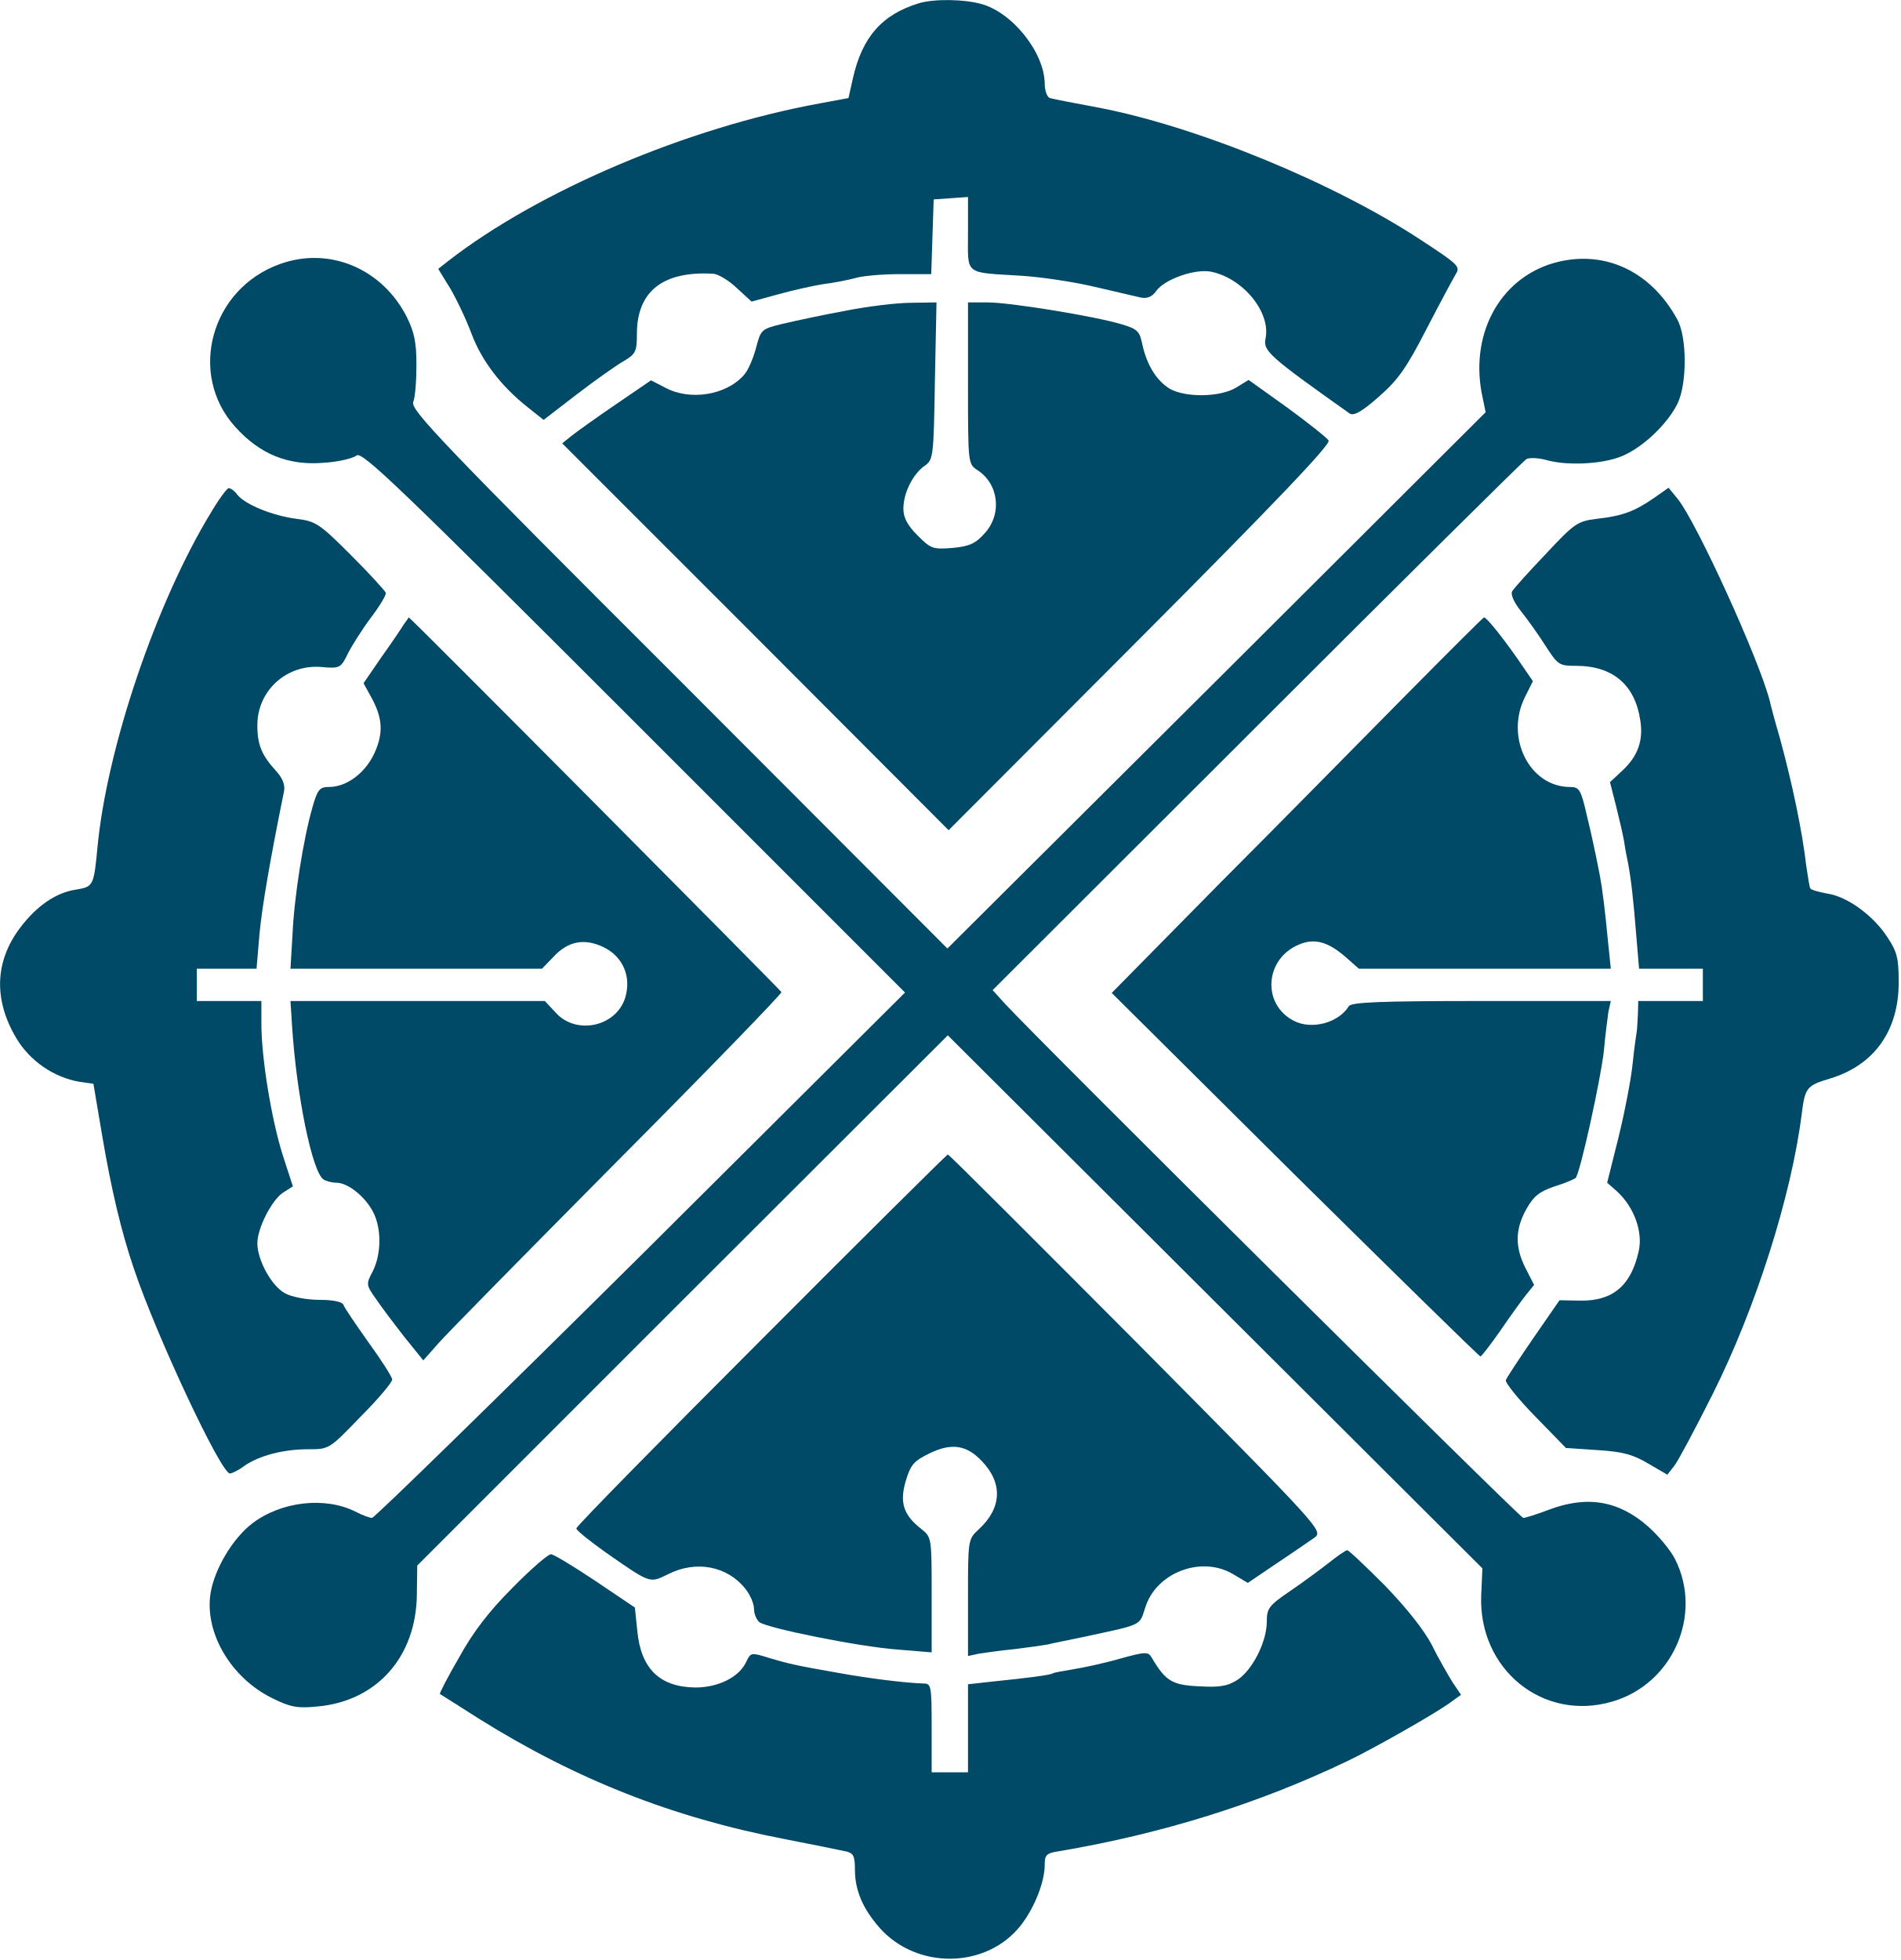
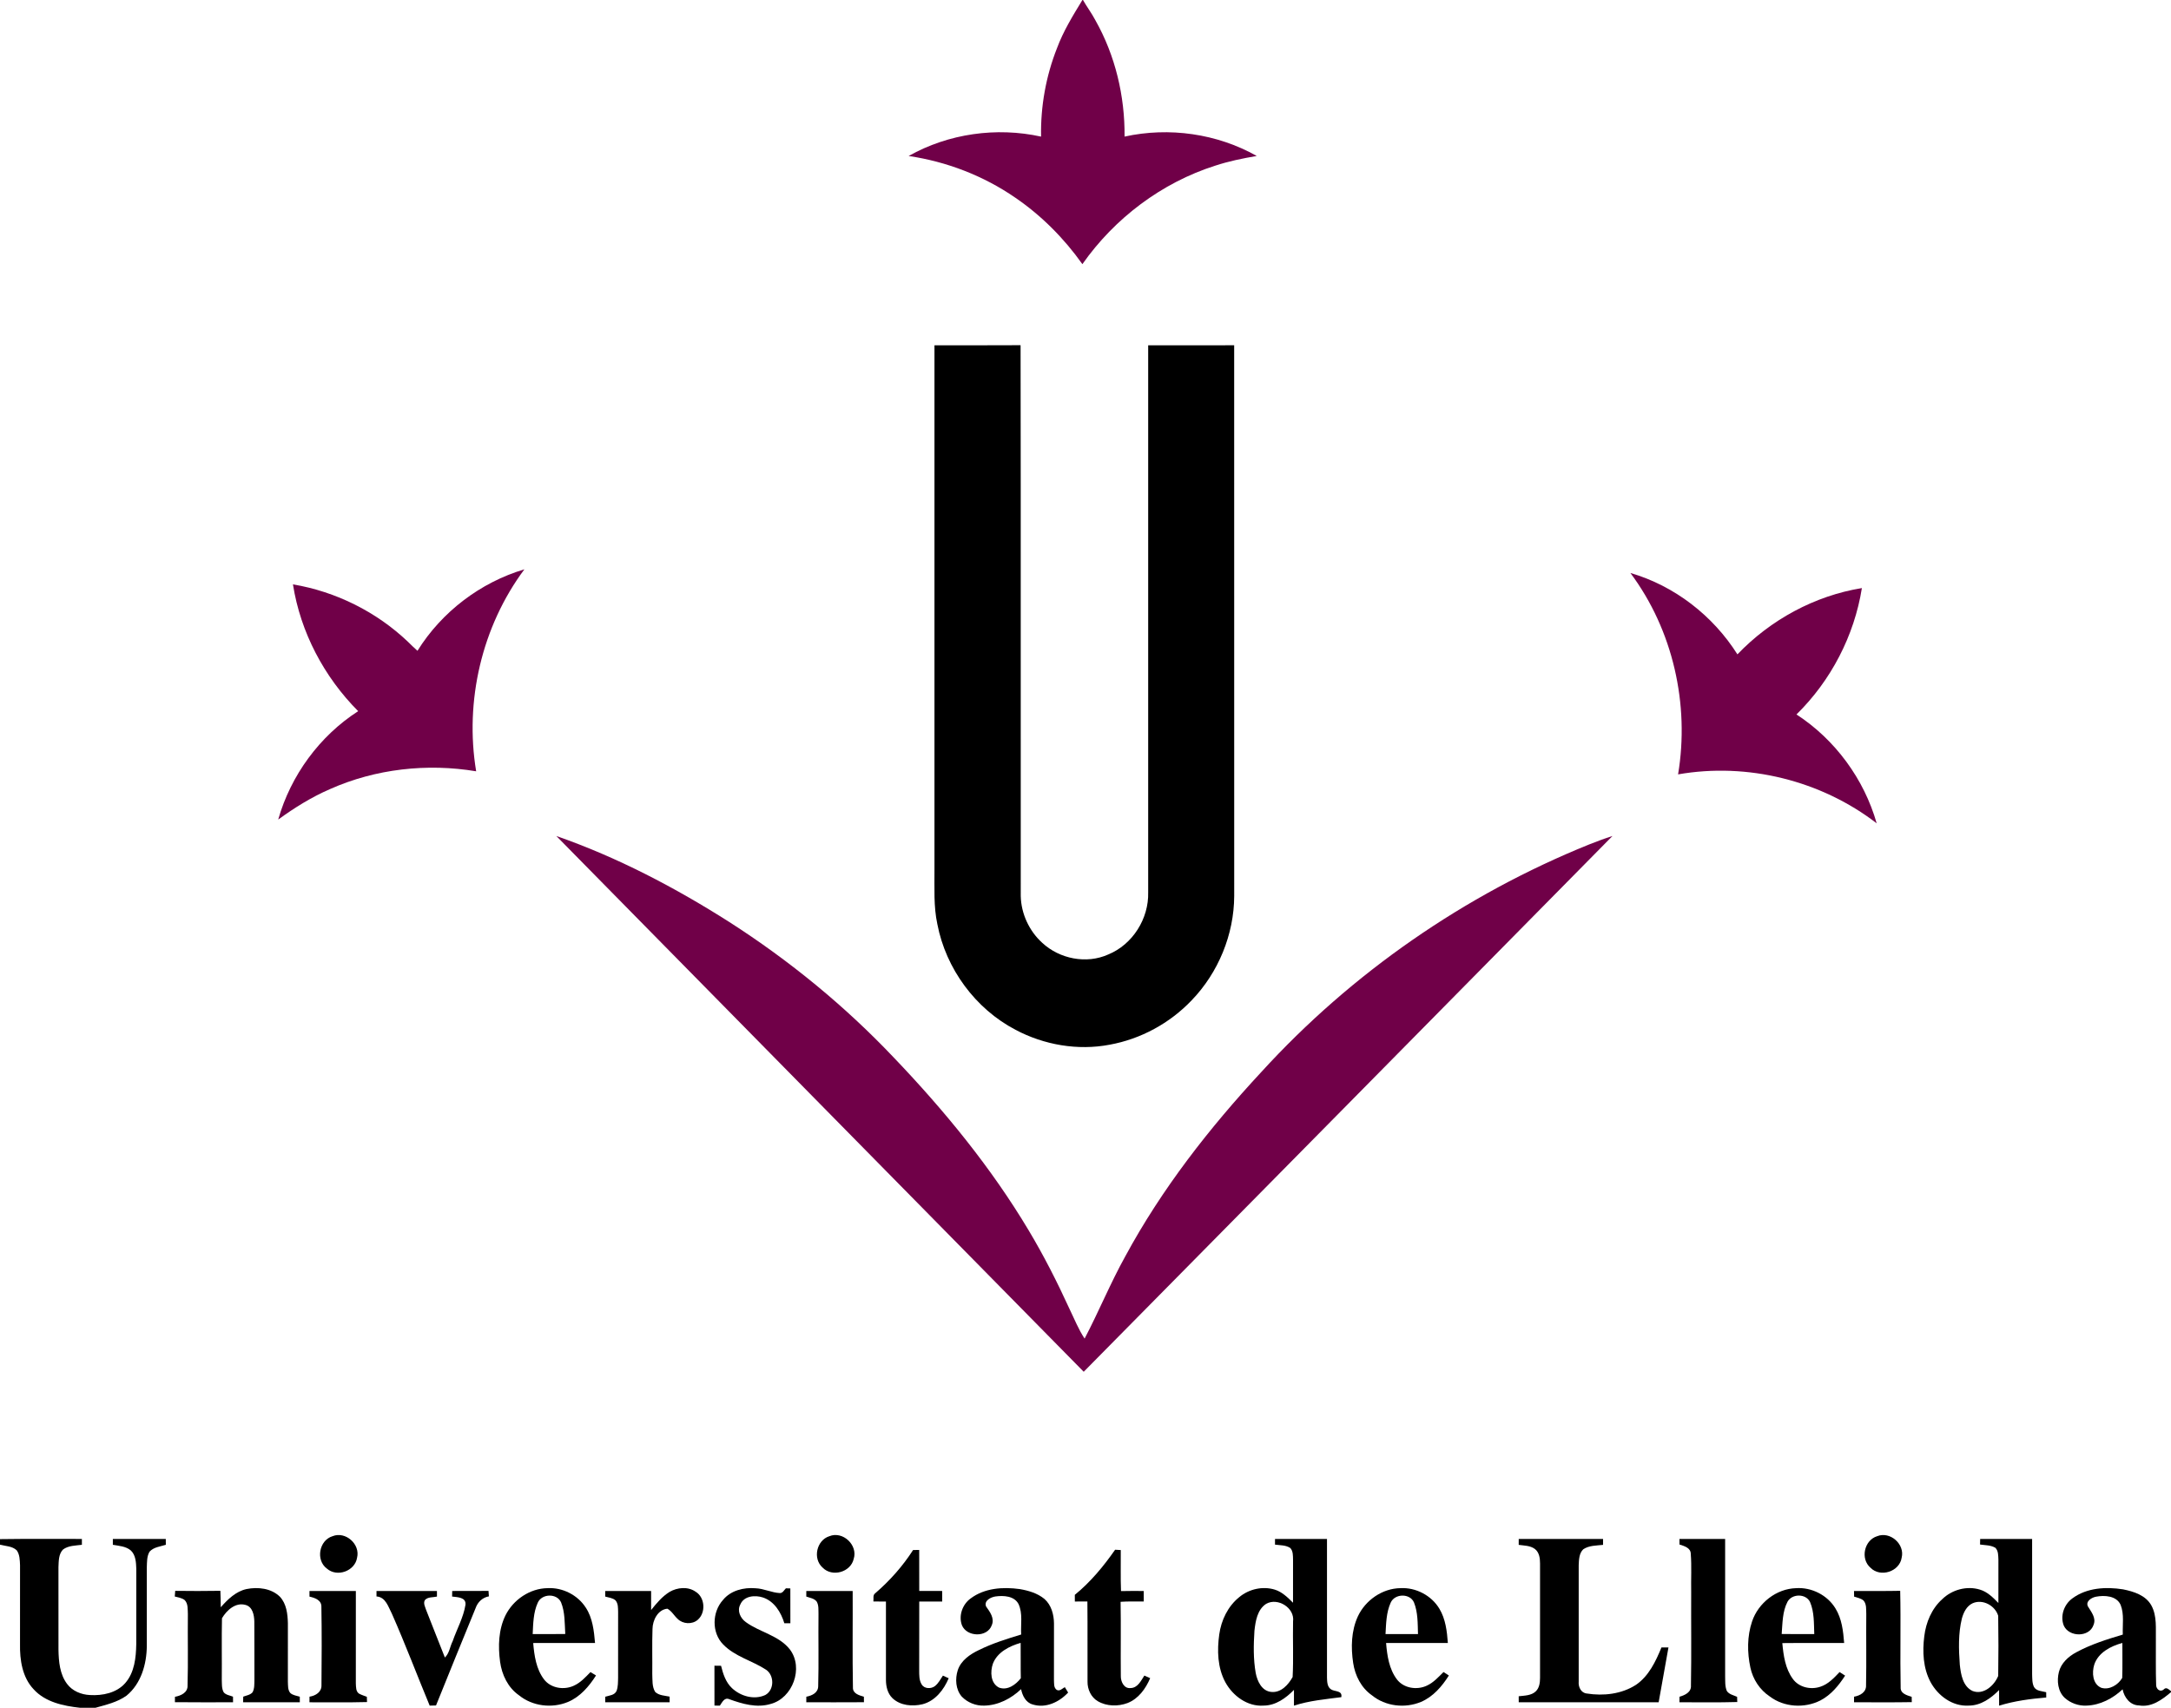
- <svg xmlns="http://www.w3.org/2000/svg" width="100%" height="100%" viewBox="0 0 673 694" version="1.1" xml:space="preserve" style="fill-rule:evenodd;clip-rule:evenodd;stroke-linejoin:round;stroke-miterlimit:2;">
-   <g transform="matrix(1,0,0,1,-236.67,-2845.95)">
-     <path d="M562.155,2847.07C549,2851.07 541.994,2859.08 538.705,2873.66L537.132,2880.67L527.123,2882.53C479.938,2891.11 427.32,2913.56 395.291,2938.44L391.859,2941.15L396.149,2948.16C398.436,2952.02 401.868,2959.31 403.727,2964.32C407.302,2973.76 414.165,2982.76 423.602,2990.2L429.178,2994.63L441.046,2985.48C447.623,2980.47 455.059,2975.18 457.632,2973.76C461.779,2971.32 462.208,2970.32 462.208,2964.18C462.208,2949.16 471.359,2941.87 489.089,2942.87C490.805,2942.87 494.666,2945.16 497.525,2947.88L502.816,2952.74L512.253,2950.16C517.4,2948.73 524.406,2947.16 527.981,2946.59C531.556,2946.16 536.703,2945.16 539.42,2944.44C542.137,2943.59 549.429,2943.01 555.434,2943.01L566.444,2943.01L566.873,2929.72L567.302,2916.56L573.45,2916.13L579.456,2915.7L579.456,2928.57C579.456,2943.59 577.883,2942.3 598.33,2943.59C605.193,2944.01 616.775,2945.73 624.067,2947.45C631.359,2949.16 638.795,2950.88 640.653,2951.31C642.941,2951.74 644.657,2951.02 646.087,2949.02C648.947,2944.87 659.813,2941.01 665.533,2942.16C676.829,2944.44 686.695,2956.45 684.836,2965.75C683.835,2970.18 686.123,2972.18 714.577,2992.34C716.007,2993.34 718.866,2991.77 724.872,2986.48C731.735,2980.47 734.595,2976.47 741.744,2962.6C746.462,2953.45 751.181,2944.73 752.182,2943.01C753.898,2940.3 753.04,2939.58 739.742,2930.86C708.857,2910.56 660.671,2890.82 625.926,2884.1C617.347,2882.53 609.34,2880.96 608.482,2880.67C607.481,2880.39 606.623,2878.1 606.623,2875.52C606.48,2864.51 595.184,2850.36 584.174,2847.36C578.026,2845.64 567.588,2845.5 562.155,2847.07Z" style="fill:rgb(0,73,103);fill-rule:nonzero;" />
-     <path d="M335.809,2939.44C311.359,2948.16 303.065,2978.33 319.938,2997.06C328.66,3006.79 338.812,3010.93 351.537,3009.79C356.542,3009.5 361.689,3008.22 362.976,3007.22C364.835,3005.64 378.133,3018.37 461.207,3101.44L557.15,3197.39L463.638,3290.47C412.163,3341.51 369.268,3383.41 368.41,3383.41C367.552,3383.41 364.835,3382.41 362.404,3381.12C351.68,3375.83 336.238,3377.55 325.943,3385.41C319.08,3390.7 312.645,3401.43 311.216,3410.15C309.071,3424.16 318.508,3440.03 332.949,3447.18C339.527,3450.47 342.1,3450.9 349.107,3450.18C369.982,3448.32 383.995,3432.74 384.281,3410.72L384.424,3400.28L478.365,3306.34L572.306,3212.54L761.619,3401.28L761.19,3410.86C760.189,3437.03 783.067,3455.62 807.517,3448.47C828.965,3442.32 839.832,3417.72 829.823,3397.99C828.25,3394.85 823.96,3389.7 820.243,3386.41C809.805,3377.26 798.652,3375.4 785.068,3380.55C780.922,3382.12 776.918,3383.41 776.06,3383.41C774.917,3383.41 603.477,3213.4 592.181,3200.96L588.178,3196.53L681.69,3103.16C733.165,3051.68 776.06,3009.22 777.204,3008.5C778.348,3007.93 781.351,3008.07 784.068,3008.79C791.503,3010.93 803.943,3010.36 810.949,3007.5C818.241,3004.5 826.963,2996.35 830.681,2988.91C834.112,2981.91 834.112,2965.46 830.681,2959.17C821.244,2941.73 804.371,2934.01 786.641,2939.15C767.338,2944.87 756.757,2965.03 761.762,2987.05L762.763,2991.91L667.535,3086.86L572.164,3181.8L477.078,3086.57C393.289,3002.93 381.993,2991.06 382.994,2988.34C383.709,2986.62 384.138,2980.62 384.138,2975.19C384.138,2967.32 383.423,2963.6 380.706,2958.17C371.984,2941.01 353.253,2933.15 335.809,2939.44Z" style="fill:rgb(0,73,103);fill-rule:nonzero;" />
-     <path d="M535.845,2956.03C527.981,2957.46 518.115,2959.6 513.826,2960.61C506.247,2962.46 506.104,2962.61 504.389,2969.18C503.388,2972.9 501.529,2977.34 499.956,2978.91C493.665,2985.91 480.939,2987.92 472.217,2983.2L467.212,2980.62L455.059,2988.92C448.338,2993.49 441.332,2998.5 439.33,3000.07L435.756,3002.93L504.246,3071.42L572.592,3139.91L640.51,3071.85C688.41,3023.8 707.999,3003.22 707.142,3001.93C706.57,3000.93 699.849,2995.64 692.414,2990.2L678.83,2980.48L674.398,2983.2C668.679,2986.63 656.525,2986.77 650.948,2983.63C646.23,2980.77 642.798,2975.19 641.225,2968.04C640.224,2963.18 639.51,2962.46 633.79,2960.75C624.21,2957.89 594.326,2953.03 586.462,2953.03L579.456,2953.03L579.456,2981.62C579.456,3009.93 579.456,3010.22 582.744,3012.37C590.323,3017.23 591.61,3027.81 585.461,3034.67C582.172,3038.39 580.028,3039.39 574.022,3039.96C567.016,3040.53 566.301,3040.25 561.583,3035.53C558.008,3031.95 556.578,3029.24 556.578,3026.09C556.578,3020.52 559.867,3013.94 564.013,3010.94C567.159,3008.79 567.302,3007.93 567.731,2980.91L568.303,2953.03L559.152,2953.17C554.29,2953.17 543.709,2954.46 535.845,2956.03Z" style="fill:rgb(0,73,103);fill-rule:nonzero;" />
-     <path d="M311.501,3027.23C291.913,3059.26 274.468,3111.02 271.18,3146.05C269.893,3159.49 269.75,3159.92 263.744,3160.92C256.595,3161.92 249.732,3166.64 243.869,3174.36C234.861,3186.23 234.289,3199.81 242.44,3213.54C247.301,3221.69 255.737,3227.41 264.745,3228.98L269.75,3229.7L272.895,3248.29C276.041,3266.87 279.616,3282.17 284.191,3295.47C292.198,3319.21 314.933,3367.68 318.079,3367.68C318.794,3367.68 321.224,3366.53 323.226,3364.96C328.374,3361.39 336.953,3359.1 345.818,3359.1C353.253,3359.1 353.253,3359.1 364.406,3347.52C370.697,3341.23 375.702,3335.22 375.559,3334.36C375.416,3333.36 371.698,3327.5 367.123,3321.21C362.69,3314.92 358.544,3308.91 358.258,3307.91C357.829,3306.91 354.683,3306.2 349.679,3306.2C345.389,3306.2 339.956,3305.19 337.668,3303.91C332.949,3301.48 327.802,3292.18 327.802,3286.18C327.802,3280.89 332.806,3271.02 336.81,3268.3L340.384,3266.02L336.81,3255.01C332.806,3242.42 329.232,3220.55 329.232,3208.54L329.232,3200.39L306.354,3200.39L306.354,3188.95L327.516,3188.95L328.517,3177.08C329.375,3167.5 332.234,3150.77 337.239,3126.18C337.668,3123.89 336.81,3121.6 334.522,3119.03C329.375,3113.45 327.802,3109.73 327.802,3102.73C327.802,3090.43 338.24,3080.99 350.679,3082.14C356.971,3082.71 357.4,3082.42 359.83,3077.42C361.26,3074.56 364.978,3068.7 367.981,3064.69C371.126,3060.55 373.557,3056.54 373.271,3055.83C372.985,3055.11 367.552,3049.11 360.974,3042.53C349.822,3031.38 348.535,3030.52 341.671,3029.66C333.092,3028.52 323.655,3024.66 320.796,3021.22C319.795,3019.8 318.365,3018.79 317.65,3018.79C317.078,3018.79 314.218,3022.66 311.501,3027.23Z" style="fill:rgb(0,73,103);fill-rule:nonzero;" />
-     <path d="M822.245,3022.37C815.381,3027.09 811.092,3028.66 802.084,3029.66C795.22,3030.52 794.22,3031.24 784.068,3042.1C778.062,3048.39 772.772,3054.26 772.2,3055.26C771.485,3056.26 772.772,3059.26 775.203,3062.26C777.49,3065.12 781.494,3070.7 783.925,3074.56C788.357,3081.42 788.786,3081.71 794.791,3081.71C807.803,3081.71 815.667,3088.43 817.526,3101.01C818.67,3108.16 816.668,3113.74 811.092,3118.89L806.802,3122.89L808.947,3131.33C810.091,3135.9 811.378,3141.48 811.807,3143.91C812.093,3146.2 812.808,3149.77 813.237,3151.77C814.237,3157.2 815.095,3164.35 816.096,3177.08L817.097,3188.95L839.689,3188.95L839.689,3200.39L816.811,3200.39L816.668,3205.39C816.525,3208.11 816.382,3210.82 816.239,3211.4C816.096,3212.11 815.381,3217.12 814.809,3222.69C814.237,3228.27 811.95,3239.99 809.805,3248.72L805.801,3264.73L809.376,3267.88C815.381,3273.45 818.527,3282.17 816.954,3289.04C814.237,3301.19 807.803,3306.62 796.364,3306.48L788.929,3306.34L779.635,3319.78C774.631,3327.07 770.198,3333.79 769.912,3334.65C769.626,3335.51 774.345,3341.37 780.35,3347.52L791.217,3358.67L802.227,3359.39C811.092,3359.96 814.666,3360.82 820.243,3364.11L827.106,3368.11L829.68,3364.82C830.967,3363.1 837.115,3351.66 843.12,3339.65C858.42,3309.2 871.146,3269.02 874.72,3240.14C875.864,3230.99 876.579,3230.27 884.729,3227.84C900.315,3223.12 909.037,3210.97 909.037,3193.81C909.037,3185.23 908.465,3182.94 905.033,3177.8C900.029,3170.07 890.735,3163.35 883.728,3162.35C880.726,3161.78 878.009,3161.07 877.723,3160.49C877.437,3160.07 876.865,3156.35 876.293,3152.49C874.863,3140.19 871.432,3123.75 866.999,3107.45C865.283,3101.58 863.71,3095.72 863.424,3094.29C859.564,3079.28 837.544,3031.09 830.824,3022.66L827.535,3018.65L822.245,3022.37Z" style="fill:rgb(0,73,103);fill-rule:nonzero;" />
-     <path d="M379.705,3066.98C378.848,3068.41 375.273,3073.7 371.698,3078.7L365.407,3087.86L367.838,3092.29C372.127,3099.87 372.556,3105.16 369.41,3112.31C366.265,3119.46 359.545,3124.6 353.253,3124.6C349.822,3124.6 349.107,3125.46 347.248,3132.04C344.102,3143.05 340.813,3163.64 340.242,3177.08L339.527,3188.95L428.606,3188.95L432.61,3184.8C437.757,3179.22 443.477,3178.08 450.197,3181.23C457.203,3184.51 460.349,3191.66 458.061,3199.24C454.916,3209.39 440.903,3212.54 433.611,3204.68L429.607,3200.39L339.527,3200.39L340.099,3209.25C341.671,3233.84 347.248,3261.01 351.251,3263.59C352.109,3264.16 354.254,3264.73 355.827,3264.73C359.83,3264.73 365.979,3269.59 368.839,3275.17C371.841,3281.03 371.698,3290.04 368.696,3296.04C366.265,3300.62 366.265,3300.9 369.839,3305.91C371.841,3308.91 376.417,3314.92 379.991,3319.49L386.569,3327.64L391.859,3321.64C394.862,3318.2 423.459,3289.18 455.488,3256.87C487.516,3224.69 513.54,3197.81 513.397,3197.24C513.111,3196.53 381.993,3064.55 381.421,3064.55C381.421,3064.55 380.706,3065.69 379.705,3066.98Z" style="fill:rgb(0,73,103);fill-rule:nonzero;" />
-     <path d="M734.595,3092.01C719.581,3107.17 690.126,3137.19 668.822,3158.5L630.358,3197.53L695.131,3261.88C730.877,3297.19 760.475,3326.22 760.904,3326.22C761.333,3326.22 764.479,3322.07 767.91,3317.21C771.199,3312.35 775.345,3306.63 776.918,3304.63L779.921,3300.91L776.918,3295.05C773.058,3287.47 773.201,3281.18 777.204,3274.03C779.778,3269.45 781.78,3267.88 787.213,3266.02C790.931,3264.88 794.22,3263.45 794.648,3263.02C796.221,3261.45 803.657,3227.42 804.657,3217.84C805.086,3212.55 805.944,3206.54 806.23,3204.25L807.088,3200.39L761.19,3200.39C725.015,3200.39 715.149,3200.82 714.291,3202.25C710.716,3208.11 701.136,3210.69 694.845,3207.4C683.406,3201.54 684.55,3185.38 696.704,3180.38C702.137,3178.09 706.856,3179.37 713.004,3184.66L717.865,3188.95L807.088,3188.95L806.087,3179.23C804.943,3167.36 804.086,3160.64 803.228,3156.07C802.799,3154.07 802.227,3150.92 801.798,3148.92C801.369,3146.92 800.082,3140.62 798.652,3134.91C796.507,3125.47 795.935,3124.61 792.647,3124.61C778.205,3124.61 769.483,3106.88 776.775,3092.58L779.492,3087.15L773.916,3079C768.053,3070.7 763.049,3064.56 762.191,3064.56C761.905,3064.56 749.465,3077 734.595,3092.01Z" style="fill:rgb(0,73,103);fill-rule:nonzero;" />
-     <path d="M506.247,3320.35C470.215,3356.38 440.76,3386.41 440.76,3387.12C440.76,3387.84 445.479,3391.56 451.055,3395.56C467.069,3406.71 466.64,3406.57 473.075,3403.43C483.084,3398.28 494.237,3400.42 500.671,3408.57C502.387,3410.72 503.674,3413.86 503.674,3415.58C503.674,3417.29 504.532,3419.44 505.532,3420.3C508.249,3422.44 540.85,3429.02 554.433,3430.02L566.587,3431.02L566.587,3410.57C566.587,3390.56 566.587,3390.27 563.012,3387.41C556.578,3382.41 555.148,3377.97 557.436,3370.25C559.152,3364.53 560.296,3363.25 565.872,3360.53C573.593,3356.81 578.884,3357.53 584.317,3363.25C591.895,3371.11 591.467,3379.97 583.173,3387.55C579.456,3390.99 579.456,3391.27 579.456,3411.72L579.456,3432.31L583.459,3431.45C585.604,3431.16 591.181,3430.31 595.899,3429.88C600.475,3429.31 605.622,3428.59 607.338,3428.3C608.911,3427.88 614.773,3426.73 620.207,3425.59C641.511,3421.01 640.081,3421.73 642.226,3415.15C646.087,3402.71 662.101,3396.7 673.254,3403.28L678.545,3406.43L688.696,3399.56C694.273,3395.85 700.278,3391.7 702.137,3390.41C705.283,3387.98 704.997,3387.7 639.224,3321.35C602.762,3284.75 572.735,3254.72 572.306,3254.72C571.878,3254.86 542.137,3284.32 506.247,3320.35Z" style="fill:rgb(0,73,103);fill-rule:nonzero;" />
-     <path d="M707.285,3399.28C704.139,3401.71 697.99,3406.29 693.558,3409.29C685.98,3414.44 685.265,3415.44 685.265,3420.16C685.265,3427.31 680.117,3437.46 674.684,3440.89C671.252,3443.03 668.393,3443.46 661.1,3443.03C651.806,3442.6 649.376,3441.18 644.514,3432.88C643.227,3430.74 642.369,3430.74 633.075,3433.31C627.642,3434.88 620.207,3436.46 616.632,3437.03C613.2,3437.6 609.912,3438.17 609.483,3438.46C608.625,3439.03 601.19,3440.03 588.464,3441.32L579.456,3442.32L579.456,3473.49L566.587,3473.49L566.587,3457.76C566.587,3442.46 566.444,3442.03 563.441,3442.03C557.722,3441.89 544.71,3440.32 533.7,3438.32C519.116,3435.74 516.828,3435.31 509.107,3433.02C502.673,3431.02 502.53,3431.02 500.957,3434.31C498.526,3439.74 491.091,3443.46 482.941,3443.46C470.358,3443.32 463.638,3436.89 462.351,3423.44L461.493,3415.15L447.48,3405.71C439.759,3400.57 432.753,3396.28 431.752,3396.28C430.751,3396.28 424.603,3401.57 418.168,3408.14C409.875,3416.44 404.156,3423.87 399.294,3432.74C395.291,3439.6 392.288,3445.46 392.431,3445.75C392.717,3445.89 399.008,3449.9 406.444,3454.62C440.76,3476.06 474.934,3489.5 514.255,3497.08C524.549,3499.08 534.415,3501.09 536.274,3501.51C538.848,3502.09 539.42,3503.09 539.42,3507.95C539.42,3515.24 542.137,3521.68 548.142,3528.54C561.297,3543.41 585.89,3543.12 598.044,3527.82C602.905,3521.68 606.623,3512.38 606.623,3506.23C606.623,3502.66 607.195,3502.09 612.056,3501.37C648.232,3495.22 682.262,3484.64 713.862,3469.49C723.156,3465.05 744.032,3453.18 749.894,3449.04L754.041,3446.04L751.038,3441.6C749.465,3439.03 746.034,3433.17 743.746,3428.45C740.886,3423.02 734.738,3415.29 727.016,3407.29C720.153,3400.42 714.291,3394.85 713.719,3394.85C713.29,3394.85 710.287,3396.85 707.285,3399.28Z" style="fill:rgb(0,73,103);fill-rule:nonzero;" />
+ <svg xmlns="http://www.w3.org/2000/svg" width="159.225" height="125.263" viewBox="0 0 127.38 100.21" version="1.1" id="svg2">
+   <defs id="defs62">
+     </defs>
+   <g id="#700048ff" transform="scale(0.11,0.11)">
+     <path d="m 577.35,0 0.31,0 c 2.07,3.67 4.64,7.03 6.59,10.77 10.65,18.82 15.78,40.52 15.59,62.09 23.72,-5.21 49.32,-1.62 70.5,10.34 -7.49,1.27 -14.95,2.8 -22.18,5.18 -28.55,9.09 -53.64,28.05 -70.82,52.53 C 567.57,127.14 555.5,114.98 541.55,105.45 524.63,93.77 504.98,86.21 484.66,83.21 505.89,71.24 531.52,67.64 555.3,72.87 555.01,56.79 557.88,40.66 563.79,25.7 567.18,16.57 572.3,8.27 577.35,0 z" id="path5" style="fill:#700048" />
+     <path d="m 222.68,347.16 c 12.91,-20.75 33.6,-36.51 57.03,-43.46 -22.71,30.5 -31.95,70.29 -25.73,107.74 -26.18,-4.38 -53.68,-1.32 -77.97,9.5 -9.84,4.26 -18.97,9.96 -27.62,16.25 6.69,-23.54 22.06,-44.58 42.66,-57.83 -18.19,-18.27 -30.78,-42.09 -34.79,-67.63 22.91,3.84 44.59,14.65 61.4,30.67 1.64,1.62 3.28,3.25 5.02,4.76 z" id="path7" style="fill:#700048" />
+     <path d="m 869.65,305.65 c 23.51,6.82 44.05,22.76 57.08,43.41 17.65,-18.43 41.15,-31.25 66.39,-35.36 -4.06,25.43 -16.5,49.38 -34.89,67.41 20.61,13.41 36.05,34.43 42.78,58.07 -29.7,-22.87 -69,-32.57 -105.93,-26.1 6.22,-37.31 -2.72,-77.04 -25.43,-107.43 z" id="path9" style="fill:#700048" />
+     <path d="m 296.75,445.96 c 32.55,11.32 63.28,27.46 92.33,45.92 31.98,20.51 61.6,44.74 87.73,72.33 26.93,28.18 51.83,58.55 71.86,92.08 8.14,13.58 15.29,27.72 21.88,42.11 2.56,5.26 4.72,10.76 7.97,15.66 7.59,-14.44 13.75,-29.59 21.68,-43.85 19.45,-35.98 44.82,-68.45 72.58,-98.36 48.21,-52.84 108.5,-94.57 174.8,-121.36 4.13,-1.62 8.27,-3.21 12.51,-4.54 C 766.08,541.22 672.11,636.53 578.05,731.75 484.31,636.46 390.46,541.27 296.75,445.96 z" id="path11" style="fill:#700048" />
+   </g>
+   <g id="#000000ff" transform="scale(0.11,0.11)">
+     <path d="m 498.44,184.2 c 15.3,-0.05 30.62,0.06 45.93,-0.06 0.18,97.95 0,195.9 0.09,293.85 0.21,9.43 4.51,18.67 11.51,24.99 9.24,8.55 23.5,11.39 35.1,6.2 13.07,-5.31 21.75,-19.15 21.36,-33.2 0.02,-97.26 0.01,-194.52 0,-291.78 15.29,-0.03 30.58,0 45.87,-0.02 0.03,97.93 0,195.86 0.02,293.79 -0.09,20.54 -8.46,40.85 -22.69,55.63 -11.64,12.22 -27.17,20.69 -43.79,23.69 -16.98,3.24 -34.93,0.12 -50.15,-7.95 -21.47,-11.24 -37.14,-32.6 -41.71,-56.36 -2.05,-9.51 -1.47,-19.27 -1.54,-28.91 0,-93.29 0,-186.58 0,-279.87 z" id="path14" style="fill:#000000" />
+     <path d="m 177.4,819.46 c 6.93,-2.77 14.87,4.28 13.06,11.49 -1.11,7.13 -10.67,10.57 -16.08,5.81 -6.09,-4.48 -4.21,-15.12 3.02,-17.3 z" id="path16" style="fill:#000000" />
+     <path d="m 442.36,819.48 c 7.19,-2.95 15.36,4.73 13,12.09 -1.59,7.13 -11.5,9.89 -16.57,4.66 -5.4,-4.76 -3.28,-14.59 3.57,-16.75 z" id="path18" style="fill:#000000" />
+     <path d="m 1001.29,819.46 c 6.91,-2.76 14.85,4.28 13.05,11.46 -1.11,7.46 -11.37,10.75 -16.63,5.37 -5.52,-4.73 -3.37,-14.73 3.58,-16.83 z" id="path20" style="fill:#000000" />
+     <path d="m 0,821.03 c 14.56,-0.22 29.12,-0.05 43.68,-0.1 0,0.78 0,2.34 0,3.12 -3.41,0.46 -7.24,0.36 -10.11,2.56 -2.36,2.46 -2.24,6.22 -2.39,9.41 0.01,14.67 0,29.35 0.01,44.03 0.12,6.26 0.68,13 4.56,18.18 2.82,3.83 7.57,5.75 12.22,5.97 6.72,0.4 14.2,-1.1 18.83,-6.38 4.96,-5.66 5.75,-13.57 5.88,-20.78 0.02,-13.36 -0.01,-26.73 0.02,-40.09 -0.12,-3.4 -0.26,-7.31 -2.86,-9.82 -2.64,-2.32 -6.35,-2.48 -9.65,-3.08 0,-0.78 0,-2.33 0,-3.11 9.41,-0.02 18.83,-0.02 28.24,0 0,0.78 0.01,2.33 0.02,3.11 -2.97,0.94 -6.52,1.24 -8.7,3.7 -1.45,2.48 -1.33,5.49 -1.44,8.28 -0.01,13.99 0.02,27.97 0,41.96 -0.08,9.73 -3.04,20.16 -10.83,26.54 -4.89,3.52 -10.93,4.86 -16.59,6.47 l -8.13,0 c -8.89,-0.98 -18.6,-2.97 -24.86,-9.92 -6.04,-6.41 -7.38,-15.65 -7.22,-24.11 0.01,-14 0.01,-28.01 0.01,-42.01 -0.13,-2.7 -0.13,-5.68 -1.76,-7.95 C 6.56,824.73 3,824.79 0,823.99 l 0,-2.96 z" id="path22" style="fill:#000000" />
+     <path d="m 680.08,820.94 c 9.24,-0.01 18.48,-0.03 27.73,0.01 0,24.65 0,49.31 0,73.96 0.07,2.18 0.1,4.94 2.17,6.28 2.05,1.31 6.16,0.48 5.47,4.14 -8.49,1.11 -17.07,1.85 -25.26,4.53 -0.01,-2.81 -0.01,-5.62 0,-8.41 -4.3,4.4 -9.76,8.35 -16.17,8.38 -8.6,0.63 -16.41,-5.15 -20.4,-12.41 -4.21,-7.76 -4.47,-16.99 -3.28,-25.54 1.05,-7.6 4.6,-15.02 10.65,-19.89 5.15,-4.32 12.48,-6 18.94,-4.03 3.93,1.2 6.91,4.18 9.76,7 -0.01,-7.66 -0.01,-15.31 0.01,-22.96 -0.06,-2.11 0.07,-4.55 -1.44,-6.22 -2.4,-1.62 -5.44,-1.44 -8.18,-1.81 0,-0.76 0,-2.27 0,-3.03 m -4.69,34.59 c -4.75,3.05 -5.7,9.22 -6.28,14.4 -0.48,7.49 -0.63,15.09 0.68,22.51 0.83,4.39 3.25,9.65 8.32,10.1 5.16,0.53 9.1,-3.83 11.37,-7.95 0.51,-9.85 0.03,-19.76 0.23,-29.64 1,-7.2 -8.09,-12.91 -14.32,-9.42 z" id="path24" style="fill:#000000" />
+     <path d="m 810.08,820.93 c 15,0 29.99,-0.02 44.99,0.01 0,0.79 -0.01,2.37 -0.01,3.15 -3.56,0.4 -7.48,0.27 -10.56,2.36 -2.24,2.15 -2.3,5.58 -2.43,8.49 0,20.69 0,41.39 0,62.08 -0.27,2.81 1.19,6.04 4.31,6.36 8.87,1.41 18.59,0.33 26.26,-4.64 6.84,-4.69 10.51,-12.49 13.57,-19.92 0.94,0 2.81,-0.01 3.74,-0.01 -1.74,9.75 -3.48,19.5 -5.23,29.24 -24.88,0.04 -49.76,0.02 -74.64,0.02 0,-0.81 -0.01,-2.41 -0.01,-3.22 3.12,-0.38 6.74,-0.31 9.15,-2.67 1.89,-1.86 2.22,-4.65 2.23,-7.16 -0.02,-20.34 -0.02,-40.69 0,-61.04 0,-2.78 -0.42,-5.96 -2.8,-7.73 -2.46,-1.82 -5.69,-1.75 -8.58,-2.16 0,-0.79 0.01,-2.37 0.01,-3.16 z" id="path26" style="fill:#000000" />
+     <path d="m 895.81,820.94 c 8.12,-0.02 16.24,-0.02 24.37,0 0.02,24.33 0.01,48.66 0,73 0.08,2.67 -0.17,5.48 0.87,8.02 1.18,1.91 3.59,2.3 5.51,3.19 0.02,0.69 0.07,2.08 0.09,2.77 -10.28,0.33 -20.56,0.07 -30.84,0.14 0.01,-0.74 0.02,-2.22 0.03,-2.96 2.92,-0.83 6.39,-2.42 6.1,-6.06 0.31,-16.65 0.04,-33.32 0.13,-49.97 -0.14,-6.72 0.29,-13.46 -0.22,-20.16 -0.01,-3.28 -3.51,-4.19 -6.01,-5 -0.01,-0.74 -0.03,-2.23 -0.03,-2.97 z" id="path28" style="fill:#000000" />
+     <path d="m 1056.21,820.93 c 9.24,0.01 18.47,-0.02 27.71,0.01 0.02,24.02 0.01,48.05 0,72.08 0.09,2.29 -0.06,4.76 1.01,6.89 1.33,2.25 4.25,2.17 6.5,2.78 -0.01,0.92 0,1.86 0.02,2.82 -8.49,0.73 -16.97,1.82 -25.13,4.36 -0.01,-2.79 -0.02,-5.57 -0.02,-8.34 -4.32,4.41 -9.81,8.34 -16.25,8.3 -8.6,0.53 -16.38,-5.26 -20.32,-12.57 -3.96,-7.43 -4.36,-16.22 -3.33,-24.42 0.9,-7.41 3.96,-14.76 9.61,-19.81 5.18,-5.04 13.1,-7.21 20.06,-5.07 4.01,1.17 7.01,4.23 9.86,7.13 -0.01,-7.69 0,-15.38 0.01,-23.07 -0.11,-2.17 0.03,-4.7 -1.61,-6.36 -2.46,-1.47 -5.45,-1.35 -8.18,-1.75 0.02,-0.75 0.05,-2.24 0.06,-2.98 m -4.03,34.31 c -3.19,1.48 -4.83,4.9 -5.72,8.12 -1.98,8.04 -1.7,16.46 -1.11,24.66 0.55,5.11 1.59,11.52 6.75,13.99 5.91,2.34 11.62,-2.88 13.73,-8 0.17,-10.69 0.16,-21.39 0,-32.07 -1.62,-5.45 -8.26,-9.11 -13.65,-6.7 z" id="path30" style="fill:#000000" />
+     <path d="m 466.88,849.87 c 7.75,-6.68 14.62,-14.41 20.15,-23.02 0.82,-0.01 2.45,-0.04 3.27,-0.05 0.03,7.29 0,14.59 0.02,21.88 4.08,0 8.16,0 12.24,0.01 -0.01,1.86 -0.01,3.73 0,5.62 -4.08,0 -8.17,0 -12.24,0.01 -0.02,12.22 0.02,24.44 -0.03,36.67 0.02,2.53 -0.08,5.27 1.31,7.52 1.4,2.42 5.03,2.51 7.08,0.92 1.86,-1.48 2.98,-3.64 4.26,-5.59 1.02,0.46 2.06,0.92 3.09,1.4 -2.59,6.16 -7.19,12.11 -13.95,13.86 -5.41,1.3 -11.84,0.77 -16.05,-3.23 -2.63,-2.53 -3.48,-6.31 -3.47,-9.83 -0.01,-13.91 0,-27.81 0,-41.72 -2.24,-0.01 -4.47,-0.02 -6.7,-0.02 0.23,-1.5 -0.45,-3.42 1.02,-4.43 z" id="path32" style="fill:#000000" />
+     <path d="m 573.3,850.75 c 8.38,-6.84 15.33,-15.21 21.49,-24.06 0.75,0.04 2.26,0.13 3.02,0.17 0.08,7.3 -0.16,14.6 0.13,21.89 4.04,-0.11 8.08,-0.07 12.12,-0.05 0,1.85 0,3.72 0.01,5.6 -4.12,0.08 -8.25,-0.15 -12.35,0.17 0.24,13.18 -0.02,26.36 0.12,39.54 -0.09,2.94 1.66,6.87 5.18,6.46 3.83,-0.04 5.58,-3.91 7.38,-6.66 1.02,0.46 2.05,0.92 3.09,1.39 -2.36,5.58 -6.22,10.97 -12.05,13.26 -5.08,1.9 -11.14,1.81 -15.87,-0.97 -3.64,-2.11 -5.55,-6.36 -5.49,-10.46 -0.07,-14.25 0.08,-28.49 -0.07,-42.73 -2.23,0.01 -4.47,0 -6.69,0.01 -0.01,-0.89 -0.02,-2.67 -0.02,-3.56 z" id="path34" style="fill:#000000" />
+     <path d="m 131.46,847.67 c 6.08,-1.22 13.21,-0.46 17.82,4.07 3.55,3.76 4.15,9.23 4.28,14.18 0.02,10.36 0,20.72 -0.01,31.08 0.11,2.04 -0.12,4.39 1.27,6.08 1.37,1.29 3.36,1.45 5.09,2 0,0.74 0.01,2.24 0.02,2.99 -10.09,0 -20.18,0 -30.27,0 0.03,-0.76 0.07,-2.27 0.09,-3.02 1.69,-0.64 3.73,-0.87 4.97,-2.33 1.1,-2.04 0.91,-4.44 0.98,-6.67 -0.07,-10.37 0.06,-20.74 -0.05,-31.11 -0.07,-3.37 -0.89,-7.82 -4.68,-8.81 -5.32,-1.52 -10.08,2.86 -12.57,7.11 -0.23,10.9 0,21.82 -0.1,32.72 0.1,2.25 -0.14,4.7 1.01,6.76 1.2,1.48 3.3,1.66 4.97,2.35 0.01,0.75 0.03,2.24 0.03,2.99 -10.33,-0.01 -20.67,0.08 -31.01,-0.05 0,-0.71 0.01,-2.15 0.02,-2.87 3.18,-0.58 6.91,-2.24 6.72,-6.08 0.37,-12.67 0.02,-25.37 0.17,-38.05 -0.14,-2.53 0.2,-5.52 -1.71,-7.47 -1.51,-1.2 -3.5,-1.39 -5.28,-1.91 0.1,-1.01 0.18,-2.02 0.24,-3.01 8.03,0.1 16.07,0.13 24.09,-0.02 0.15,2.92 0.17,5.84 0.2,8.78 3.73,-4.22 8.02,-8.45 13.71,-9.71 z" id="path36" style="fill:#000000" />
+     <path d="m 269.63,861.67 c 4.17,-8.35 13,-14.35 22.41,-14.49 7.99,-0.44 16.05,3.62 20.39,10.35 3.68,5.56 4.39,12.41 4.96,18.89 -11,0.05 -22,-0.01 -32.99,0.03 0.59,6.71 1.58,13.89 5.79,19.41 3.63,4.75 10.64,5.8 15.9,3.35 3.55,-1.59 6.2,-4.52 8.86,-7.26 0.98,0.59 1.96,1.2 2.96,1.81 -3.71,5.83 -8.47,11.42 -14.99,14.14 -8.54,3.53 -18.91,2.29 -26.12,-3.59 -5.86,-4.08 -9.12,-10.93 -10.06,-17.86 -1.11,-8.29 -0.85,-17.14 2.89,-24.78 M 286.82,855 c -2.36,5.2 -2.41,11.08 -2.69,16.69 5.79,-0.03 11.58,0.05 17.38,-0.06 -0.35,-5.66 -0.08,-11.57 -2.26,-16.91 -2.25,-4.94 -10.33,-4.66 -12.43,0.28 z" id="path38" style="fill:#000000" />
+     <path d="m 357.18,849.16 c 4.13,-2.39 9.75,-2.94 13.81,-0.11 5.09,3.03 5.61,11.23 1.16,15.04 -3,2.57 -7.93,2.27 -10.69,-0.5 -1.92,-1.73 -3.17,-4.23 -5.5,-5.45 -5.12,0.51 -7.86,6.18 -7.92,10.85 -0.27,7.98 -0.03,15.98 -0.12,23.98 0.16,3.19 -0.2,6.74 1.56,9.59 2.06,1.91 5.09,1.94 7.7,2.48 0,0.76 0,2.27 0,3.02 -11.45,0.01 -22.91,0.02 -34.36,0 0,-0.74 0.01,-2.22 0.01,-2.96 2.13,-0.67 5.08,-0.78 6.07,-3.18 0.81,-2.23 0.72,-4.65 0.79,-6.98 0,-11.67 -0.02,-23.35 0.01,-35.02 -0.06,-2.12 0.08,-4.53 -1.4,-6.23 -1.51,-1.34 -3.63,-1.47 -5.47,-2.01 0,-0.75 -0.01,-2.24 -0.02,-2.98 8.16,-0.02 16.33,-0.02 24.49,0 0.01,3.38 0.02,6.76 0,10.16 2.88,-3.61 5.91,-7.25 9.88,-9.7 z" id="path40" style="fill:#000000" />
+     <path d="m 385.64,853.48 c 4.12,-5.08 11.08,-6.79 17.37,-6.24 4.46,0.16 8.56,2.36 13.01,2.57 1.53,-0.01 2.23,-1.62 3.18,-2.55 0.59,0.02 1.77,0.06 2.36,0.07 0.01,6.19 -0.02,12.38 0.02,18.57 -1.08,-0.02 -2.15,-0.02 -3.22,0.01 -1.74,-5.8 -5.34,-11.72 -11.37,-13.74 -4.2,-1.41 -10.15,-0.91 -12.1,3.71 -1.85,3.35 0.03,7.34 2.91,9.4 7.44,5.45 17.58,7.06 23.5,14.57 7.49,9.83 1.54,26.08 -10.33,29.13 -7.41,2.21 -15.02,-0.06 -22.01,-2.57 -2.56,-1.14 -3.83,1.78 -4.99,3.44 -0.72,-0.01 -2.16,-0.03 -2.88,-0.03 -0.04,-7.09 -0.02,-14.18 -0.01,-21.27 1.17,0.01 2.35,0.02 3.53,0.04 1.05,4.3 2.49,8.79 5.81,11.91 4.6,4.34 11.84,6.42 17.77,3.69 4.91,-2.67 4.92,-10.57 0.32,-13.56 -7.37,-4.81 -16.49,-6.94 -22.76,-13.4 -6.24,-6.29 -5.96,-17.3 -0.11,-23.75 z" id="path42" style="fill:#000000" />
+     <path d="m 517.73,852.68 c 7.42,-5.59 17.31,-6.24 26.21,-5 4.66,0.8 9.44,2.19 13.15,5.25 3.69,3.23 5.06,8.33 5.1,13.09 0,10 0,19.99 -0.02,29.99 0.13,1.83 -0.26,4.17 1.47,5.43 1.63,0.9 3,-0.75 4.33,-1.45 0.57,0.95 1.17,1.91 1.77,2.88 -4.73,5.08 -11.96,8.56 -18.93,6.35 -3.7,-1.01 -5.47,-4.72 -6.17,-8.17 -5.28,5.05 -12.24,8.65 -19.65,8.79 -4.43,0.17 -8.91,-1.62 -11.98,-4.8 -3.3,-3.82 -3.63,-9.49 -2.13,-14.13 1.75,-5.23 6.6,-8.51 11.36,-10.76 7.17,-3.54 14.83,-5.91 22.45,-8.24 -0.33,-5.4 0.95,-11.18 -1.41,-16.25 -2.27,-4.35 -7.94,-4.63 -12.23,-4.06 -2.49,0.34 -6.3,2.22 -5.1,5.32 2.03,2.88 4.64,6.26 3.07,10 -2.37,6.7 -13.35,6.39 -15.94,0.02 -1.86,-5.1 0.3,-11.14 4.65,-14.26 m 11.88,34.78 c -1.49,4.25 -1.3,10.42 3.23,12.75 4.52,1.73 9,-1.55 11.66,-4.98 -0.15,-6.29 0,-12.57 -0.09,-18.86 -5.99,1.72 -12.42,4.93 -14.8,11.09 z" id="path44" style="fill:#000000" />
+     <path d="m 724.27,862.26 c 4.03,-8.66 13.06,-14.94 22.69,-15.08 8.25,-0.46 16.59,3.9 20.82,11.01 3.29,5.47 4.03,11.99 4.5,18.23 -10.99,0.04 -21.97,0 -32.95,0.02 0.56,6.73 1.6,13.9 5.79,19.43 3.65,4.76 10.69,5.8 15.96,3.31 3.54,-1.61 6.16,-4.57 8.89,-7.25 0.93,0.62 1.89,1.23 2.85,1.85 -3.68,5.81 -8.42,11.35 -14.89,14.09 -8.55,3.56 -18.95,2.36 -26.18,-3.55 -5.66,-3.95 -8.96,-10.48 -9.97,-17.19 -1.26,-8.29 -1.06,-17.14 2.49,-24.87 m 17.5,-7.3 c -2.35,5.22 -2.43,11.1 -2.74,16.72 5.77,0.01 11.54,0.01 17.32,0 -0.18,-5.65 -0.01,-11.55 -2.14,-16.87 -2.16,-5.01 -10.31,-4.78 -12.44,0.15 z" id="path46" style="fill:#000000" />
+     <path d="m 934.55,864.93 c 3.32,-9.87 12.93,-17.43 23.44,-17.74 8.26,-0.57 16.73,3.68 21.03,10.8 3.41,5.5 4.14,12.11 4.64,18.43 -11,0.08 -21.99,-0.06 -32.98,0.07 0.6,6.6 1.58,13.61 5.6,19.1 3.25,4.53 9.56,5.92 14.7,4.17 4.2,-1.36 7.29,-4.7 10.24,-7.82 0.97,0.62 1.96,1.26 2.96,1.9 -3.41,5.26 -7.55,10.32 -13.2,13.25 -8.47,4.29 -19.34,3.65 -26.98,-2.12 -5.34,-3.53 -9.03,-9.19 -10.36,-15.43 -1.72,-8.08 -1.76,-16.72 0.91,-24.61 m 18.92,-10.53 c -2.77,5.26 -2.66,11.44 -3.13,17.23 5.79,0.11 11.58,0.04 17.38,0.05 -0.22,-5.73 0.04,-11.75 -2.26,-17.12 -2.21,-4.55 -9.58,-4.51 -11.99,-0.16 z" id="path48" style="fill:#000000" />
+     <path d="m 1105.49,852.57 c 7.66,-5.64 17.83,-6.19 26.93,-4.75 5.7,1.14 12.12,3.16 15.12,8.6 3.1,5.68 2.24,12.38 2.39,18.61 0.05,7.96 -0.13,15.95 0.15,23.91 0.04,2.14 2.26,3.97 4.11,2.21 1.33,-1.42 2.69,0.13 3.81,0.99 l 0,0.52 c -4.77,4.04 -10.39,8.22 -17.07,7.08 -4.78,-0.09 -7.88,-4.26 -8.75,-8.59 -5.19,4.88 -11.93,8.42 -19.14,8.68 -4.26,0.26 -8.57,-1.29 -11.73,-4.12 -3.69,-3.46 -4.28,-9.13 -3.11,-13.81 1.19,-4.74 5.05,-8.24 9.22,-10.48 7.82,-4.25 16.37,-6.92 24.87,-9.47 -0.21,-5.26 0.82,-10.81 -1.15,-15.83 -2.18,-4.9 -8.51,-5.24 -13.08,-4.39 -2.29,0.4 -5.72,2.4 -4.39,5.16 1.78,2.97 4.55,6.16 3.02,9.88 -2.22,6.74 -13.04,6.62 -15.86,0.43 -2.1,-5.19 0.16,-11.47 4.66,-14.63 m 11.56,35.45 c -1.29,4.21 -0.92,10.28 3.7,12.29 4.33,1.38 9.07,-1.54 11.23,-5.23 0.23,-6.22 0.02,-12.45 0.08,-18.67 -6.18,1.68 -12.88,5.12 -15.01,11.61 z" id="path50" style="fill:#000000" />
+     <path d="m 165.07,848.7 c 8.24,-0.03 16.49,-0.02 24.74,-0.01 0.01,16.43 0,32.86 -0.01,49.29 0.12,1.85 -0.06,4.27 1.7,5.46 1.31,0.71 2.76,1.16 4.17,1.69 0.03,0.7 0.07,2.11 0.1,2.81 -10.23,0.29 -20.47,0.06 -30.7,0.13 0.01,-0.75 0.02,-2.25 0.02,-3 3.22,-0.47 6.53,-2.47 6.38,-6.13 0.13,-13.94 0.2,-27.9 -0.04,-41.83 0.1,-3.56 -3.52,-4.79 -6.35,-5.41 0,-0.75 -0.01,-2.25 -0.01,-3 z" id="path52" style="fill:#000000" />
+     <path d="m 200.82,848.7 c 10.75,-0.02 21.49,-0.03 32.24,0 0,0.75 0.01,2.24 0.01,2.98 -2.14,0.5 -4.89,0.06 -6.46,1.91 -0.93,1.7 0.16,3.53 0.67,5.18 3.38,8.45 6.61,16.96 10.02,25.41 2.41,-2.26 2.7,-5.89 4.16,-8.73 2.24,-6.49 5.75,-12.62 6.83,-19.44 0.4,-4.05 -4.39,-3.99 -7.14,-4.35 0.01,-0.74 0.04,-2.23 0.06,-2.97 6.45,-0.03 12.91,0.04 19.36,-0.05 0.05,0.97 0.11,1.94 0.2,2.92 -3.37,0.59 -5.94,3.01 -7.06,6.2 -7.09,17.31 -14.16,34.63 -21.14,52 -1.13,0 -2.25,0.03 -3.38,0.08 -6.76,-16.28 -12.98,-32.78 -20.11,-48.91 -1.95,-3.67 -3.29,-9.01 -8.26,-9.32 0,-0.73 0,-2.18 0,-2.91 z" id="path54" style="fill:#000000" />
+     <path d="m 430.08,848.7 c 8.24,-0.03 16.48,-0.01 24.73,-0.01 0.1,17.12 -0.19,34.26 0.14,51.38 -0.18,3.34 3.28,4.27 5.84,5.02 0.01,0.73 0.03,2.2 0.04,2.94 -10.25,0.09 -20.5,0.02 -30.76,0.03 0.01,-0.74 0.02,-2.23 0.02,-2.97 2.95,-0.54 6.26,-2.06 6.33,-5.54 0.35,-12.83 0.01,-25.69 0.16,-38.53 -0.08,-2.26 0.22,-4.71 -0.99,-6.72 -1.34,-1.69 -3.63,-1.95 -5.52,-2.63 0,-0.74 0,-2.23 0.01,-2.97 z" id="path56" style="fill:#000000" />
+     <path d="m 988.91,848.7 c 8.21,-0.08 16.42,0.1 24.64,-0.1 0.4,17.12 -0.11,34.27 0.25,51.4 -0.24,3.42 3.31,4.32 5.88,5.15 0.01,0.71 0.04,2.12 0.06,2.83 -10.27,0.2 -20.54,0.04 -30.81,0.08 0.01,-0.75 0.02,-2.23 0.02,-2.98 3.2,-0.54 6.61,-2.41 6.39,-6.17 0.26,-12.62 0,-25.26 0.12,-37.89 -0.12,-2.42 0.25,-5.21 -1.42,-7.18 -1.4,-1.27 -3.36,-1.56 -5.06,-2.13 -0.02,-0.75 -0.06,-2.26 -0.07,-3.01 z" id="path58" style="fill:#000000" />
  </g>
</svg>
